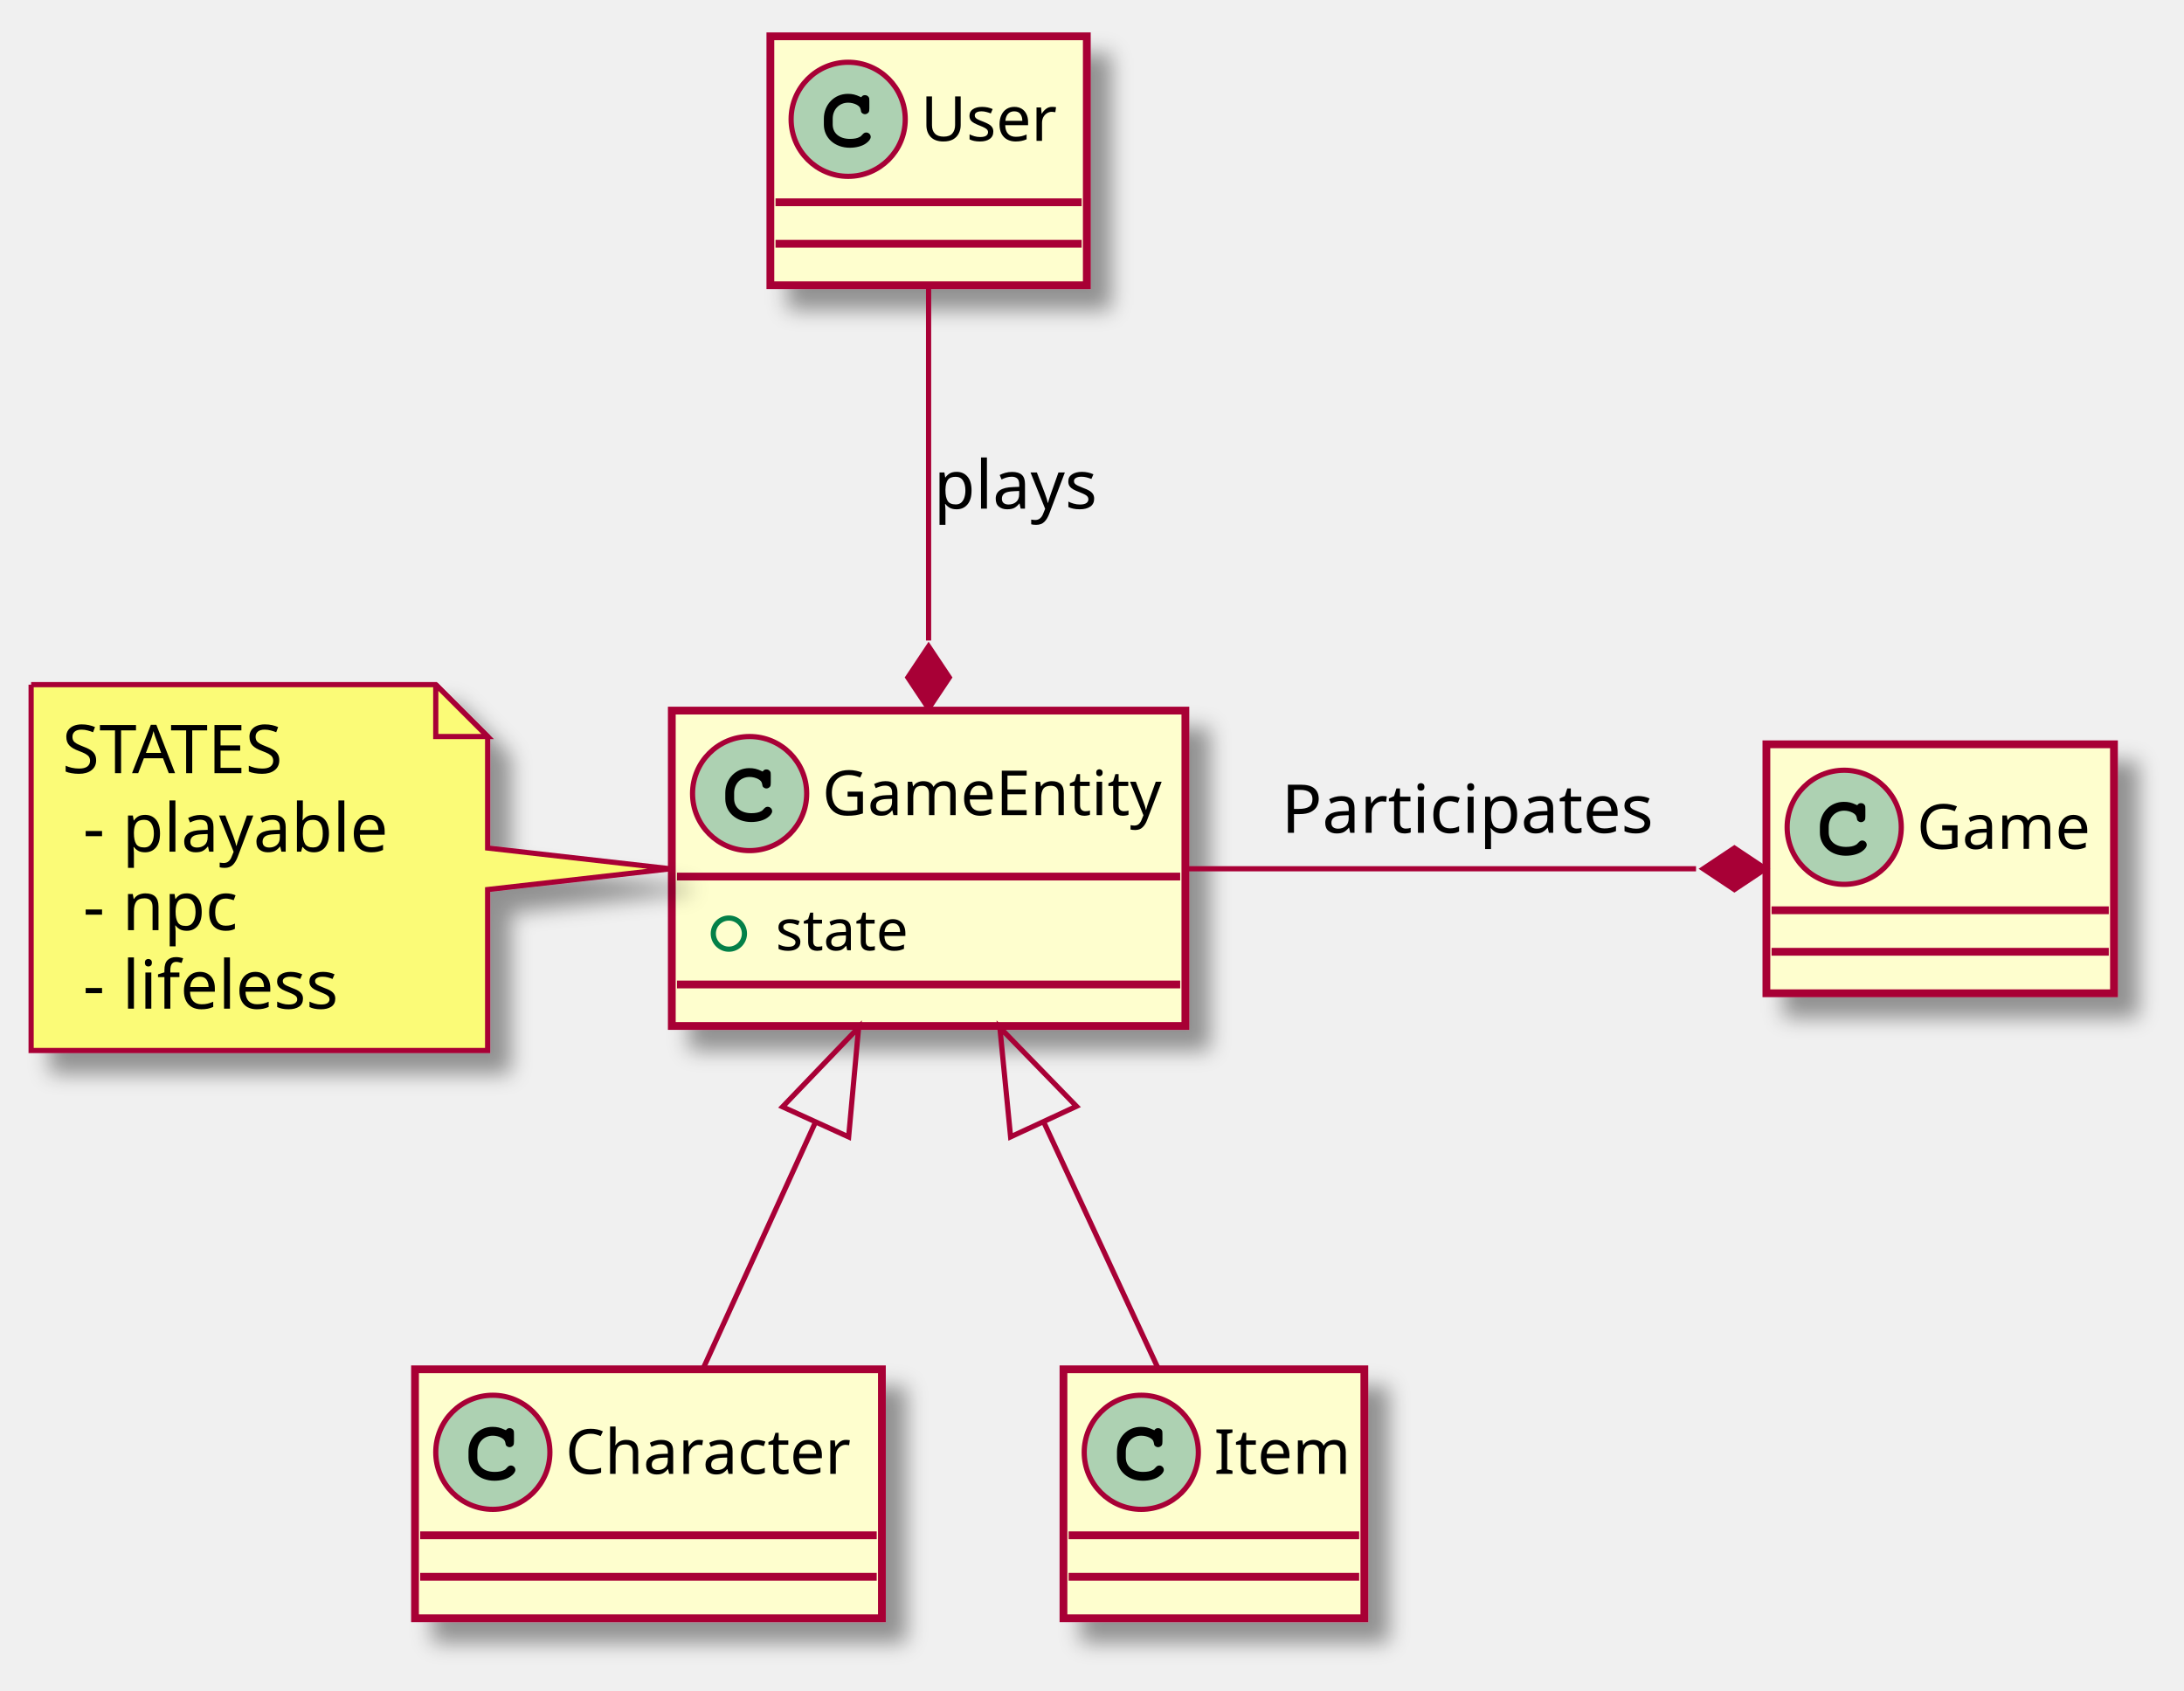
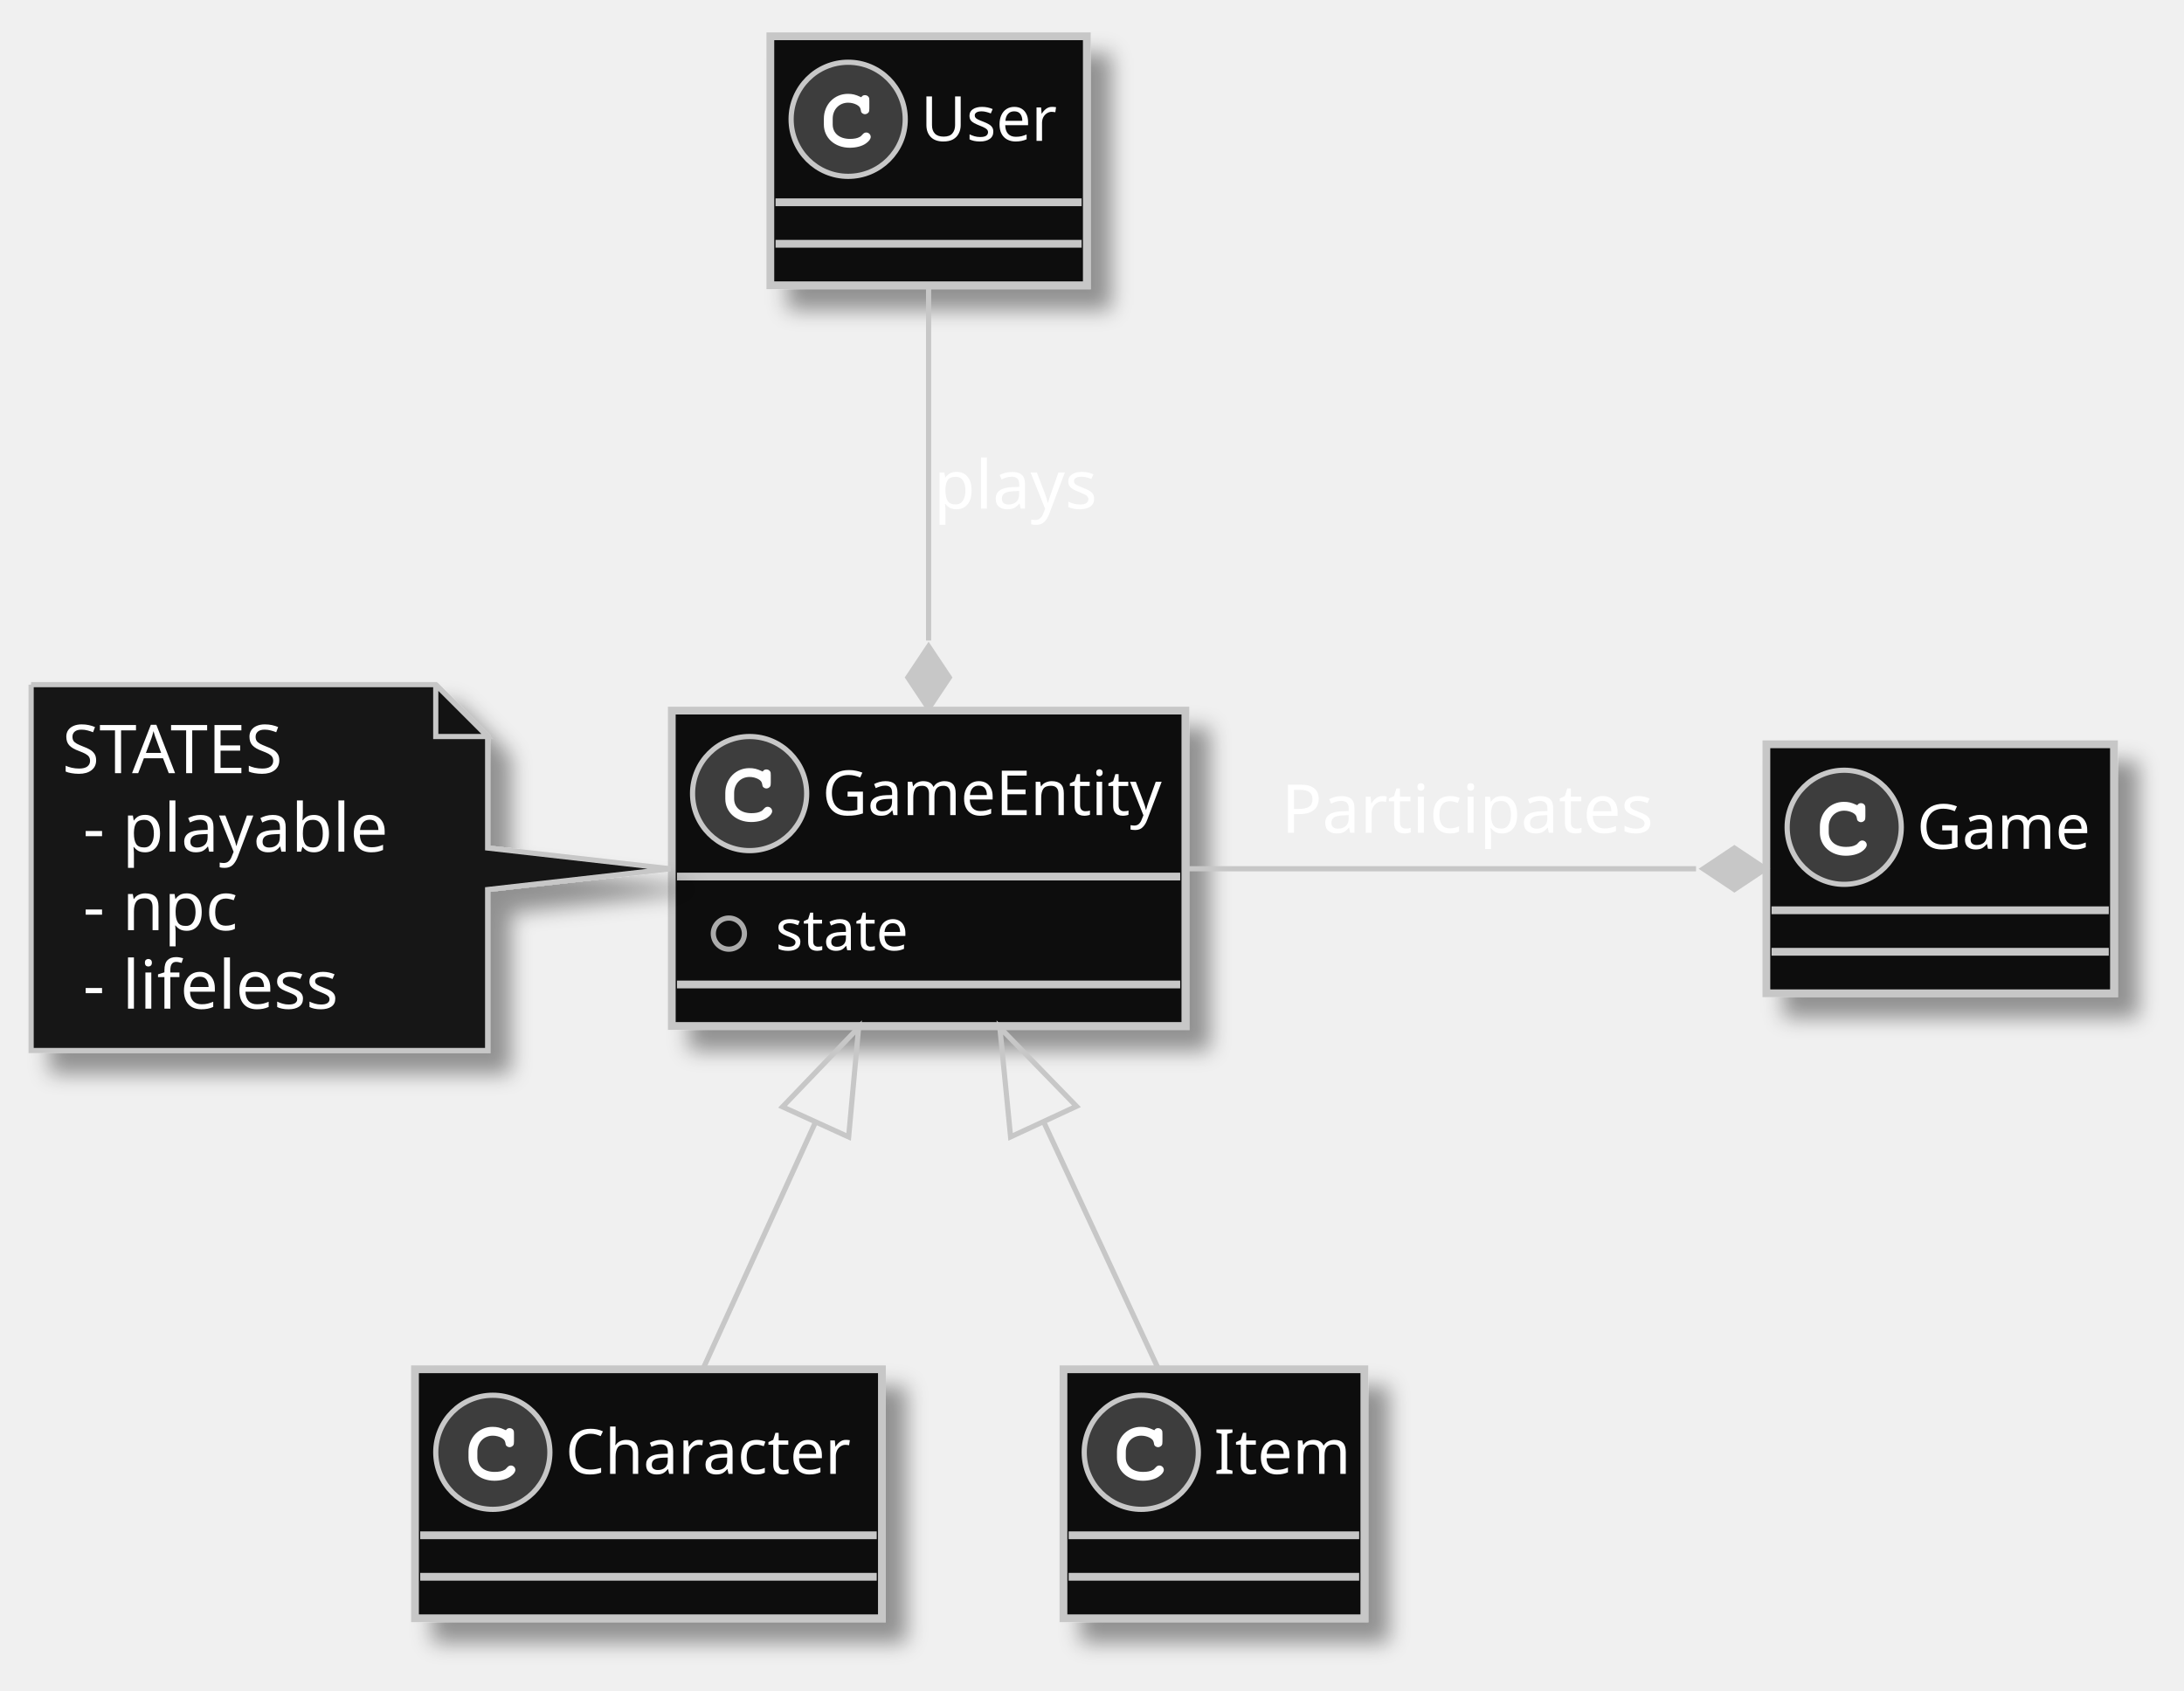
- <svg xmlns="http://www.w3.org/2000/svg" contentScriptType="application/ecmascript" contentStyleType="text/css" height="326px" preserveAspectRatio="none" style="width:421px;height:326px;" version="1.1" viewBox="0 0 421 326" width="421px" zoomAndPan="magnify">
+ <svg xmlns="http://www.w3.org/2000/svg" contentScriptType="application/ecmascript" contentStyleType="text/css" height="326px" preserveAspectRatio="none" style="width:421px;height:326px;background:#000000;" version="1.1" viewBox="0 0 421 326" width="421px" zoomAndPan="magnify">
  <defs>
-     <filter height="300%" id="f1gkhbm2khz3a4" width="300%" x="-1" y="-1">
+     <filter height="300%" id="fmvp5730dzhdc" width="300%" x="-1" y="-1">
      <feGaussianBlur result="blurOut" stdDeviation="2.0" />
      <feColorMatrix in="blurOut" result="blurOut2" type="matrix" values="0 0 0 0 0 0 0 0 0 0 0 0 0 0 0 0 0 0 .4 0" />
      <feOffset dx="4.0" dy="4.0" in="blurOut2" result="blurOut3" />
      <feBlend in="SourceGraphic" in2="blurOut3" mode="normal" />
    </filter>
  </defs>
  <g>
-     <rect codeLine="1" fill="#FEFECE" filter="url(#f1gkhbm2khz3a4)" height="60.805" id="GameEntity" style="stroke:#A80036;stroke-width:1.5;" width="99" x="129.5" y="137" />
-     <ellipse cx="144.5" cy="153" fill="#ADD1B2" rx="11" ry="11" style="stroke:#A80036;stroke-width:1.0;" />
-     <path d="M146.844,148.672 C145.906,148.234 145.312,148.094 144.438,148.094 C141.812,148.094 139.812,150.172 139.812,152.891 L139.812,154.016 C139.812,156.594 141.922,158.484 144.812,158.484 C146.031,158.484 147.188,158.188 147.938,157.641 C148.516,157.234 148.844,156.781 148.844,156.391 C148.844,155.938 148.453,155.547 147.984,155.547 C147.766,155.547 147.562,155.625 147.375,155.812 C146.922,156.297 146.922,156.297 146.734,156.391 C146.312,156.656 145.625,156.781 144.859,156.781 C142.812,156.781 141.516,155.688 141.516,153.984 L141.516,152.891 C141.516,151.109 142.766,149.797 144.5,149.797 C145.078,149.797 145.688,149.953 146.156,150.203 C146.641,150.484 146.812,150.703 146.906,151.109 C146.969,151.516 147,151.641 147.141,151.766 C147.281,151.906 147.516,152.016 147.734,152.016 C148,152.016 148.266,151.875 148.438,151.656 C148.547,151.5 148.578,151.312 148.578,150.891 L148.578,149.469 C148.578,149.031 148.562,148.906 148.469,148.75 C148.312,148.484 148.031,148.344 147.734,148.344 C147.438,148.344 147.234,148.438 147.016,148.75 L146.844,148.672 Z " fill="#000000" />
-     <text fill="#000000" font-family="sans-serif" font-size="12" lengthAdjust="spacing" textLength="67" x="158.5" y="157.154">GameEntity</text>
-     <line style="stroke:#A80036;stroke-width:1.5;" x1="130.5" x2="227.5" y1="169" y2="169" />
-     <ellipse cx="140.5" cy="180" rx="3" ry="3" style="stroke:#038048;stroke-width:1.0;fill:none;" />
-     <text fill="#000000" font-family="sans-serif" font-size="11" lengthAdjust="spacing" textLength="29" x="149.5" y="183.21">state</text>
-     <line style="stroke:#A80036;stroke-width:1.5;" x1="130.5" x2="227.5" y1="189.805" y2="189.805" />
-     <path d="M6,132 L6,202.531 A0,0 0 0 0 6,202.531 L94,202.531 A0,0 0 0 0 94,202.531 L94,171.5 L129.249,167.5 L94,163.5 L94,142 L84,132 L6,132 A0,0 0 0 0 6,132 " fill="#FBFB77" filter="url(#f1gkhbm2khz3a4)" style="stroke:#A80036;stroke-width:1.0;" />
-     <path d="M84,132 L84,142 L94,142 L84,132 " fill="#FBFB77" style="stroke:#A80036;stroke-width:1.0;" />
-     <text fill="#000000" font-family="sans-serif" font-size="13" lengthAdjust="spacing" textLength="49" x="12" y="149.067">STATES</text>
-     <text fill="#000000" font-family="sans-serif" font-size="13" lengthAdjust="spacing" textLength="63" x="16" y="164.2">- playable</text>
-     <text fill="#000000" font-family="sans-serif" font-size="13" lengthAdjust="spacing" textLength="32" x="16" y="179.333">- npc</text>
-     <text fill="#000000" font-family="sans-serif" font-size="13" lengthAdjust="spacing" textLength="53" x="16" y="194.465">- lifeless</text>
-     <rect codeLine="6" fill="#FEFECE" filter="url(#f1gkhbm2khz3a4)" height="48" id="Character" style="stroke:#A80036;stroke-width:1.5;" width="90" x="80" y="264" />
-     <ellipse cx="95" cy="280" fill="#ADD1B2" rx="11" ry="11" style="stroke:#A80036;stroke-width:1.0;" />
-     <path d="M97.344,275.672 C96.406,275.234 95.812,275.094 94.938,275.094 C92.312,275.094 90.312,277.172 90.312,279.891 L90.312,281.016 C90.312,283.594 92.422,285.484 95.312,285.484 C96.531,285.484 97.688,285.188 98.438,284.641 C99.016,284.234 99.344,283.781 99.344,283.391 C99.344,282.938 98.953,282.547 98.484,282.547 C98.266,282.547 98.062,282.625 97.875,282.812 C97.422,283.297 97.422,283.297 97.234,283.391 C96.812,283.656 96.125,283.781 95.359,283.781 C93.312,283.781 92.016,282.688 92.016,280.984 L92.016,279.891 C92.016,278.109 93.266,276.797 95,276.797 C95.578,276.797 96.188,276.953 96.656,277.203 C97.141,277.484 97.312,277.703 97.406,278.109 C97.469,278.516 97.5,278.641 97.641,278.766 C97.781,278.906 98.016,279.016 98.234,279.016 C98.5,279.016 98.766,278.875 98.938,278.656 C99.047,278.5 99.078,278.312 99.078,277.891 L99.078,276.469 C99.078,276.031 99.062,275.906 98.969,275.75 C98.812,275.484 98.531,275.344 98.234,275.344 C97.938,275.344 97.734,275.438 97.516,275.75 L97.344,275.672 Z " fill="#000000" />
-     <text fill="#000000" font-family="sans-serif" font-size="12" lengthAdjust="spacing" textLength="58" x="109" y="284.154">Character</text>
-     <line style="stroke:#A80036;stroke-width:1.5;" x1="81" x2="169" y1="296" y2="296" />
-     <line style="stroke:#A80036;stroke-width:1.5;" x1="81" x2="169" y1="304" y2="304" />
-     <rect codeLine="7" fill="#FEFECE" filter="url(#f1gkhbm2khz3a4)" height="48" id="Item" style="stroke:#A80036;stroke-width:1.5;" width="58" x="205" y="264" />
-     <ellipse cx="220" cy="280" fill="#ADD1B2" rx="11" ry="11" style="stroke:#A80036;stroke-width:1.0;" />
-     <path d="M222.344,275.672 C221.406,275.234 220.812,275.094 219.938,275.094 C217.312,275.094 215.312,277.172 215.312,279.891 L215.312,281.016 C215.312,283.594 217.422,285.484 220.312,285.484 C221.531,285.484 222.688,285.188 223.438,284.641 C224.016,284.234 224.344,283.781 224.344,283.391 C224.344,282.938 223.953,282.547 223.484,282.547 C223.266,282.547 223.062,282.625 222.875,282.812 C222.422,283.297 222.422,283.297 222.234,283.391 C221.812,283.656 221.125,283.781 220.359,283.781 C218.312,283.781 217.016,282.688 217.016,280.984 L217.016,279.891 C217.016,278.109 218.266,276.797 220,276.797 C220.578,276.797 221.188,276.953 221.656,277.203 C222.141,277.484 222.312,277.703 222.406,278.109 C222.469,278.516 222.5,278.641 222.641,278.766 C222.781,278.906 223.016,279.016 223.234,279.016 C223.5,279.016 223.766,278.875 223.938,278.656 C224.047,278.5 224.078,278.312 224.078,277.891 L224.078,276.469 C224.078,276.031 224.062,275.906 223.969,275.75 C223.812,275.484 223.531,275.344 223.234,275.344 C222.938,275.344 222.734,275.438 222.516,275.75 L222.344,275.672 Z " fill="#000000" />
-     <text fill="#000000" font-family="sans-serif" font-size="12" lengthAdjust="spacing" textLength="26" x="234" y="284.154">Item</text>
-     <line style="stroke:#A80036;stroke-width:1.5;" x1="206" x2="262" y1="296" y2="296" />
-     <line style="stroke:#A80036;stroke-width:1.5;" x1="206" x2="262" y1="304" y2="304" />
-     <rect codeLine="8" fill="#FEFECE" filter="url(#f1gkhbm2khz3a4)" height="48" id="User" style="stroke:#A80036;stroke-width:1.5;" width="61" x="148.5" y="7" />
-     <ellipse cx="163.5" cy="23" fill="#ADD1B2" rx="11" ry="11" style="stroke:#A80036;stroke-width:1.0;" />
-     <path d="M165.844,18.672 C164.906,18.234 164.312,18.094 163.438,18.094 C160.812,18.094 158.812,20.172 158.812,22.891 L158.812,24.016 C158.812,26.594 160.922,28.484 163.812,28.484 C165.031,28.484 166.188,28.188 166.938,27.641 C167.516,27.234 167.844,26.781 167.844,26.391 C167.844,25.938 167.453,25.547 166.984,25.547 C166.766,25.547 166.562,25.625 166.375,25.812 C165.922,26.297 165.922,26.297 165.734,26.391 C165.312,26.656 164.625,26.781 163.859,26.781 C161.812,26.781 160.516,25.688 160.516,23.984 L160.516,22.891 C160.516,21.109 161.766,19.797 163.5,19.797 C164.078,19.797 164.688,19.953 165.156,20.203 C165.641,20.484 165.812,20.703 165.906,21.109 C165.969,21.516 166,21.641 166.141,21.766 C166.281,21.906 166.516,22.016 166.734,22.016 C167,22.016 167.266,21.875 167.438,21.656 C167.547,21.5 167.578,21.312 167.578,20.891 L167.578,19.469 C167.578,19.031 167.562,18.906 167.469,18.75 C167.312,18.484 167.031,18.344 166.734,18.344 C166.438,18.344 166.234,18.438 166.016,18.75 L165.844,18.672 Z " fill="#000000" />
-     <text fill="#000000" font-family="sans-serif" font-size="12" lengthAdjust="spacing" textLength="29" x="177.5" y="27.154">User</text>
-     <line style="stroke:#A80036;stroke-width:1.5;" x1="149.5" x2="208.5" y1="39" y2="39" />
-     <line style="stroke:#A80036;stroke-width:1.5;" x1="149.5" x2="208.5" y1="47" y2="47" />
-     <rect codeLine="9" fill="#FEFECE" filter="url(#f1gkhbm2khz3a4)" height="48" id="Game" style="stroke:#A80036;stroke-width:1.5;" width="67" x="340.5" y="143.5" />
-     <ellipse cx="355.5" cy="159.5" fill="#ADD1B2" rx="11" ry="11" style="stroke:#A80036;stroke-width:1.0;" />
-     <path d="M357.844,155.172 C356.906,154.734 356.312,154.594 355.438,154.594 C352.812,154.594 350.812,156.672 350.812,159.391 L350.812,160.516 C350.812,163.094 352.922,164.984 355.812,164.984 C357.031,164.984 358.188,164.688 358.938,164.141 C359.516,163.734 359.844,163.281 359.844,162.891 C359.844,162.438 359.453,162.047 358.984,162.047 C358.766,162.047 358.562,162.125 358.375,162.312 C357.922,162.797 357.922,162.797 357.734,162.891 C357.312,163.156 356.625,163.281 355.859,163.281 C353.812,163.281 352.516,162.188 352.516,160.484 L352.516,159.391 C352.516,157.609 353.766,156.297 355.5,156.297 C356.078,156.297 356.688,156.453 357.156,156.703 C357.641,156.984 357.812,157.203 357.906,157.609 C357.969,158.016 358,158.141 358.141,158.266 C358.281,158.406 358.516,158.516 358.734,158.516 C359,158.516 359.266,158.375 359.438,158.156 C359.547,158 359.578,157.812 359.578,157.391 L359.578,155.969 C359.578,155.531 359.562,155.406 359.469,155.25 C359.312,154.984 359.031,154.844 358.734,154.844 C358.438,154.844 358.234,154.938 358.016,155.25 L357.844,155.172 Z " fill="#000000" />
-     <text fill="#000000" font-family="sans-serif" font-size="12" lengthAdjust="spacing" textLength="35" x="369.5" y="163.654">Game</text>
-     <line style="stroke:#A80036;stroke-width:1.5;" x1="341.5" x2="406.5" y1="175.5" y2="175.5" />
-     <line style="stroke:#A80036;stroke-width:1.5;" x1="341.5" x2="406.5" y1="183.5" y2="183.5" />
-     <path codeLine="12" d="M179,55.121 C179,73.869 179,100.809 179,123.497 " fill="none" id="User-to-GameEntity" style="stroke:#A80036;stroke-width:1.0;" />
-     <polygon fill="#A80036" points="179,136.616,183,130.616,179,124.616,175,130.616,179,136.616" style="stroke:#A80036;stroke-width:1.0;" />
-     <text fill="#000000" font-family="sans-serif" font-size="13" lengthAdjust="spacing" textLength="34" x="180" y="98.067">plays</text>
-     <path codeLine="13" d="M228.711,167.5 C258.909,167.5 297.232,167.5 326.936,167.5 " fill="none" id="GameEntity-to-Game" style="stroke:#A80036;stroke-width:1.0;" />
-     <polygon fill="#A80036" points="340.334,167.5,334.334,163.5,328.334,167.5,334.334,171.5,340.334,167.5" style="stroke:#A80036;stroke-width:1.0;" />
-     <text fill="#000000" font-family="sans-serif" font-size="13" lengthAdjust="spacing" textLength="75" x="247" y="160.567">Participates</text>
-     <path codeLine="15" d="M157.177,216.39 C149.742,232.705 141.763,250.215 135.61,263.716 " fill="none" id="GameEntity-backto-Character" style="stroke:#A80036;stroke-width:1.0;" />
-     <polygon fill="none" points="150.85,213.394,165.513,198.097,163.589,219.199,150.85,213.394" style="stroke:#A80036;stroke-width:1.0;" />
-     <path codeLine="16" d="M201.227,216.39 C208.8,232.705 216.927,250.215 223.193,263.716 " fill="none" id="GameEntity-backto-Item" style="stroke:#A80036;stroke-width:1.0;" />
-     <polygon fill="none" points="194.808,219.185,192.737,198.097,207.506,213.291,194.808,219.185" style="stroke:#A80036;stroke-width:1.0;" />
+     <rect codeLine="2" fill="#070707" filter="url(#fmvp5730dzhdc)" height="60.805" id="GameEntity" style="stroke:#C7C7C7;stroke-width:1.5;" width="99" x="129.5" y="137" />
+     <ellipse cx="144.5" cy="153" fill="#3D3D3D" rx="11" ry="11" style="stroke:#C7C7C7;stroke-width:1.0;" />
+     <path d="M146.844,148.672 C145.906,148.234 145.312,148.094 144.438,148.094 C141.812,148.094 139.812,150.172 139.812,152.891 L139.812,154.016 C139.812,156.594 141.922,158.484 144.812,158.484 C146.031,158.484 147.188,158.188 147.938,157.641 C148.516,157.234 148.844,156.781 148.844,156.391 C148.844,155.938 148.453,155.547 147.984,155.547 C147.766,155.547 147.562,155.625 147.375,155.812 C146.922,156.297 146.922,156.297 146.734,156.391 C146.312,156.656 145.625,156.781 144.859,156.781 C142.812,156.781 141.516,155.688 141.516,153.984 L141.516,152.891 C141.516,151.109 142.766,149.797 144.5,149.797 C145.078,149.797 145.688,149.953 146.156,150.203 C146.641,150.484 146.812,150.703 146.906,151.109 C146.969,151.516 147,151.641 147.141,151.766 C147.281,151.906 147.516,152.016 147.734,152.016 C148,152.016 148.266,151.875 148.438,151.656 C148.547,151.5 148.578,151.312 148.578,150.891 L148.578,149.469 C148.578,149.031 148.562,148.906 148.469,148.75 C148.312,148.484 148.031,148.344 147.734,148.344 C147.438,148.344 147.234,148.438 147.016,148.75 L146.844,148.672 Z " fill="#FFFFFF" />
+     <text fill="#FFFFFF" font-family="sans-serif" font-size="12" lengthAdjust="spacing" textLength="67" x="158.5" y="157.154">GameEntity</text>
+     <line style="stroke:#C7C7C7;stroke-width:1.5;" x1="130.5" x2="227.5" y1="169" y2="169" />
+     <ellipse cx="140.5" cy="180" rx="3" ry="3" style="stroke:#ABABAB;stroke-width:1.0;fill:none;" />
+     <text fill="#FFFFFF" font-family="sans-serif" font-size="11" lengthAdjust="spacing" textLength="29" x="149.5" y="183.21">state</text>
+     <line style="stroke:#C7C7C7;stroke-width:1.5;" x1="130.5" x2="227.5" y1="189.805" y2="189.805" />
+     <path d="M6,132 L6,202.531 A0,0 0 0 0 6,202.531 L94,202.531 A0,0 0 0 0 94,202.531 L94,171.5 L129.249,167.5 L94,163.5 L94,142 L84,132 L6,132 A0,0 0 0 0 6,132 " fill="#131313" filter="url(#fmvp5730dzhdc)" style="stroke:#C7C7C7;stroke-width:1.0;" />
+     <path d="M84,132 L84,142 L94,142 L84,132 " fill="#131313" style="stroke:#C7C7C7;stroke-width:1.0;" />
+     <text fill="#FFFFFF" font-family="sans-serif" font-size="13" lengthAdjust="spacing" textLength="49" x="12" y="149.067">STATES</text>
+     <text fill="#FFFFFF" font-family="sans-serif" font-size="13" lengthAdjust="spacing" textLength="63" x="16" y="164.2">- playable</text>
+     <text fill="#FFFFFF" font-family="sans-serif" font-size="13" lengthAdjust="spacing" textLength="32" x="16" y="179.333">- npc</text>
+     <text fill="#FFFFFF" font-family="sans-serif" font-size="13" lengthAdjust="spacing" textLength="53" x="16" y="194.465">- lifeless</text>
+     <rect codeLine="7" fill="#070707" filter="url(#fmvp5730dzhdc)" height="48" id="Character" style="stroke:#C7C7C7;stroke-width:1.5;" width="90" x="80" y="264" />
+     <ellipse cx="95" cy="280" fill="#3D3D3D" rx="11" ry="11" style="stroke:#C7C7C7;stroke-width:1.0;" />
+     <path d="M97.344,275.672 C96.406,275.234 95.812,275.094 94.938,275.094 C92.312,275.094 90.312,277.172 90.312,279.891 L90.312,281.016 C90.312,283.594 92.422,285.484 95.312,285.484 C96.531,285.484 97.688,285.188 98.438,284.641 C99.016,284.234 99.344,283.781 99.344,283.391 C99.344,282.938 98.953,282.547 98.484,282.547 C98.266,282.547 98.062,282.625 97.875,282.812 C97.422,283.297 97.422,283.297 97.234,283.391 C96.812,283.656 96.125,283.781 95.359,283.781 C93.312,283.781 92.016,282.688 92.016,280.984 L92.016,279.891 C92.016,278.109 93.266,276.797 95,276.797 C95.578,276.797 96.188,276.953 96.656,277.203 C97.141,277.484 97.312,277.703 97.406,278.109 C97.469,278.516 97.5,278.641 97.641,278.766 C97.781,278.906 98.016,279.016 98.234,279.016 C98.5,279.016 98.766,278.875 98.938,278.656 C99.047,278.5 99.078,278.312 99.078,277.891 L99.078,276.469 C99.078,276.031 99.062,275.906 98.969,275.75 C98.812,275.484 98.531,275.344 98.234,275.344 C97.938,275.344 97.734,275.438 97.516,275.75 L97.344,275.672 Z " fill="#FFFFFF" />
+     <text fill="#FFFFFF" font-family="sans-serif" font-size="12" lengthAdjust="spacing" textLength="58" x="109" y="284.154">Character</text>
+     <line style="stroke:#C7C7C7;stroke-width:1.5;" x1="81" x2="169" y1="296" y2="296" />
+     <line style="stroke:#C7C7C7;stroke-width:1.5;" x1="81" x2="169" y1="304" y2="304" />
+     <rect codeLine="8" fill="#070707" filter="url(#fmvp5730dzhdc)" height="48" id="Item" style="stroke:#C7C7C7;stroke-width:1.5;" width="58" x="205" y="264" />
+     <ellipse cx="220" cy="280" fill="#3D3D3D" rx="11" ry="11" style="stroke:#C7C7C7;stroke-width:1.0;" />
+     <path d="M222.344,275.672 C221.406,275.234 220.812,275.094 219.938,275.094 C217.312,275.094 215.312,277.172 215.312,279.891 L215.312,281.016 C215.312,283.594 217.422,285.484 220.312,285.484 C221.531,285.484 222.688,285.188 223.438,284.641 C224.016,284.234 224.344,283.781 224.344,283.391 C224.344,282.938 223.953,282.547 223.484,282.547 C223.266,282.547 223.062,282.625 222.875,282.812 C222.422,283.297 222.422,283.297 222.234,283.391 C221.812,283.656 221.125,283.781 220.359,283.781 C218.312,283.781 217.016,282.688 217.016,280.984 L217.016,279.891 C217.016,278.109 218.266,276.797 220,276.797 C220.578,276.797 221.188,276.953 221.656,277.203 C222.141,277.484 222.312,277.703 222.406,278.109 C222.469,278.516 222.5,278.641 222.641,278.766 C222.781,278.906 223.016,279.016 223.234,279.016 C223.5,279.016 223.766,278.875 223.938,278.656 C224.047,278.5 224.078,278.312 224.078,277.891 L224.078,276.469 C224.078,276.031 224.062,275.906 223.969,275.75 C223.812,275.484 223.531,275.344 223.234,275.344 C222.938,275.344 222.734,275.438 222.516,275.75 L222.344,275.672 Z " fill="#FFFFFF" />
+     <text fill="#FFFFFF" font-family="sans-serif" font-size="12" lengthAdjust="spacing" textLength="26" x="234" y="284.154">Item</text>
+     <line style="stroke:#C7C7C7;stroke-width:1.5;" x1="206" x2="262" y1="296" y2="296" />
+     <line style="stroke:#C7C7C7;stroke-width:1.5;" x1="206" x2="262" y1="304" y2="304" />
+     <rect codeLine="9" fill="#070707" filter="url(#fmvp5730dzhdc)" height="48" id="User" style="stroke:#C7C7C7;stroke-width:1.5;" width="61" x="148.5" y="7" />
+     <ellipse cx="163.5" cy="23" fill="#3D3D3D" rx="11" ry="11" style="stroke:#C7C7C7;stroke-width:1.0;" />
+     <path d="M165.844,18.672 C164.906,18.234 164.312,18.094 163.438,18.094 C160.812,18.094 158.812,20.172 158.812,22.891 L158.812,24.016 C158.812,26.594 160.922,28.484 163.812,28.484 C165.031,28.484 166.188,28.188 166.938,27.641 C167.516,27.234 167.844,26.781 167.844,26.391 C167.844,25.938 167.453,25.547 166.984,25.547 C166.766,25.547 166.562,25.625 166.375,25.812 C165.922,26.297 165.922,26.297 165.734,26.391 C165.312,26.656 164.625,26.781 163.859,26.781 C161.812,26.781 160.516,25.688 160.516,23.984 L160.516,22.891 C160.516,21.109 161.766,19.797 163.5,19.797 C164.078,19.797 164.688,19.953 165.156,20.203 C165.641,20.484 165.812,20.703 165.906,21.109 C165.969,21.516 166,21.641 166.141,21.766 C166.281,21.906 166.516,22.016 166.734,22.016 C167,22.016 167.266,21.875 167.438,21.656 C167.547,21.5 167.578,21.312 167.578,20.891 L167.578,19.469 C167.578,19.031 167.562,18.906 167.469,18.75 C167.312,18.484 167.031,18.344 166.734,18.344 C166.438,18.344 166.234,18.438 166.016,18.75 L165.844,18.672 Z " fill="#FFFFFF" />
+     <text fill="#FFFFFF" font-family="sans-serif" font-size="12" lengthAdjust="spacing" textLength="29" x="177.5" y="27.154">User</text>
+     <line style="stroke:#C7C7C7;stroke-width:1.5;" x1="149.5" x2="208.5" y1="39" y2="39" />
+     <line style="stroke:#C7C7C7;stroke-width:1.5;" x1="149.5" x2="208.5" y1="47" y2="47" />
+     <rect codeLine="10" fill="#070707" filter="url(#fmvp5730dzhdc)" height="48" id="Game" style="stroke:#C7C7C7;stroke-width:1.5;" width="67" x="340.5" y="143.5" />
+     <ellipse cx="355.5" cy="159.5" fill="#3D3D3D" rx="11" ry="11" style="stroke:#C7C7C7;stroke-width:1.0;" />
+     <path d="M357.844,155.172 C356.906,154.734 356.312,154.594 355.438,154.594 C352.812,154.594 350.812,156.672 350.812,159.391 L350.812,160.516 C350.812,163.094 352.922,164.984 355.812,164.984 C357.031,164.984 358.188,164.688 358.938,164.141 C359.516,163.734 359.844,163.281 359.844,162.891 C359.844,162.438 359.453,162.047 358.984,162.047 C358.766,162.047 358.562,162.125 358.375,162.312 C357.922,162.797 357.922,162.797 357.734,162.891 C357.312,163.156 356.625,163.281 355.859,163.281 C353.812,163.281 352.516,162.188 352.516,160.484 L352.516,159.391 C352.516,157.609 353.766,156.297 355.5,156.297 C356.078,156.297 356.688,156.453 357.156,156.703 C357.641,156.984 357.812,157.203 357.906,157.609 C357.969,158.016 358,158.141 358.141,158.266 C358.281,158.406 358.516,158.516 358.734,158.516 C359,158.516 359.266,158.375 359.438,158.156 C359.547,158 359.578,157.812 359.578,157.391 L359.578,155.969 C359.578,155.531 359.562,155.406 359.469,155.25 C359.312,154.984 359.031,154.844 358.734,154.844 C358.438,154.844 358.234,154.938 358.016,155.25 L357.844,155.172 Z " fill="#FFFFFF" />
+     <text fill="#FFFFFF" font-family="sans-serif" font-size="12" lengthAdjust="spacing" textLength="35" x="369.5" y="163.654">Game</text>
+     <line style="stroke:#C7C7C7;stroke-width:1.5;" x1="341.5" x2="406.5" y1="175.5" y2="175.5" />
+     <line style="stroke:#C7C7C7;stroke-width:1.5;" x1="341.5" x2="406.5" y1="183.5" y2="183.5" />
+     <path codeLine="13" d="M179,55.121 C179,73.869 179,100.809 179,123.497 " fill="none" id="User-to-GameEntity" style="stroke:#C7C7C7;stroke-width:1.0;" />
+     <polygon fill="#C7C7C7" points="179,136.616,183,130.616,179,124.616,175,130.616,179,136.616" style="stroke:#C7C7C7;stroke-width:1.0;" />
+     <text fill="#FFFFFF" font-family="sans-serif" font-size="13" lengthAdjust="spacing" textLength="34" x="180" y="98.067">plays</text>
+     <path codeLine="14" d="M228.711,167.5 C258.909,167.5 297.232,167.5 326.936,167.5 " fill="none" id="GameEntity-to-Game" style="stroke:#C7C7C7;stroke-width:1.0;" />
+     <polygon fill="#C7C7C7" points="340.334,167.5,334.334,163.5,328.334,167.5,334.334,171.5,340.334,167.5" style="stroke:#C7C7C7;stroke-width:1.0;" />
+     <text fill="#FFFFFF" font-family="sans-serif" font-size="13" lengthAdjust="spacing" textLength="75" x="247" y="160.567">Participates</text>
+     <path codeLine="16" d="M157.177,216.39 C149.742,232.705 141.763,250.215 135.61,263.716 " fill="none" id="GameEntity-backto-Character" style="stroke:#C7C7C7;stroke-width:1.0;" />
+     <polygon fill="none" points="150.85,213.394,165.513,198.097,163.589,219.199,150.85,213.394" style="stroke:#C7C7C7;stroke-width:1.0;" />
+     <path codeLine="17" d="M201.227,216.39 C208.8,232.705 216.927,250.215 223.193,263.716 " fill="none" id="GameEntity-backto-Item" style="stroke:#C7C7C7;stroke-width:1.0;" />
+     <polygon fill="none" points="194.808,219.185,192.737,198.097,207.506,213.291,194.808,219.185" style="stroke:#C7C7C7;stroke-width:1.0;" />
  </g>
</svg>
